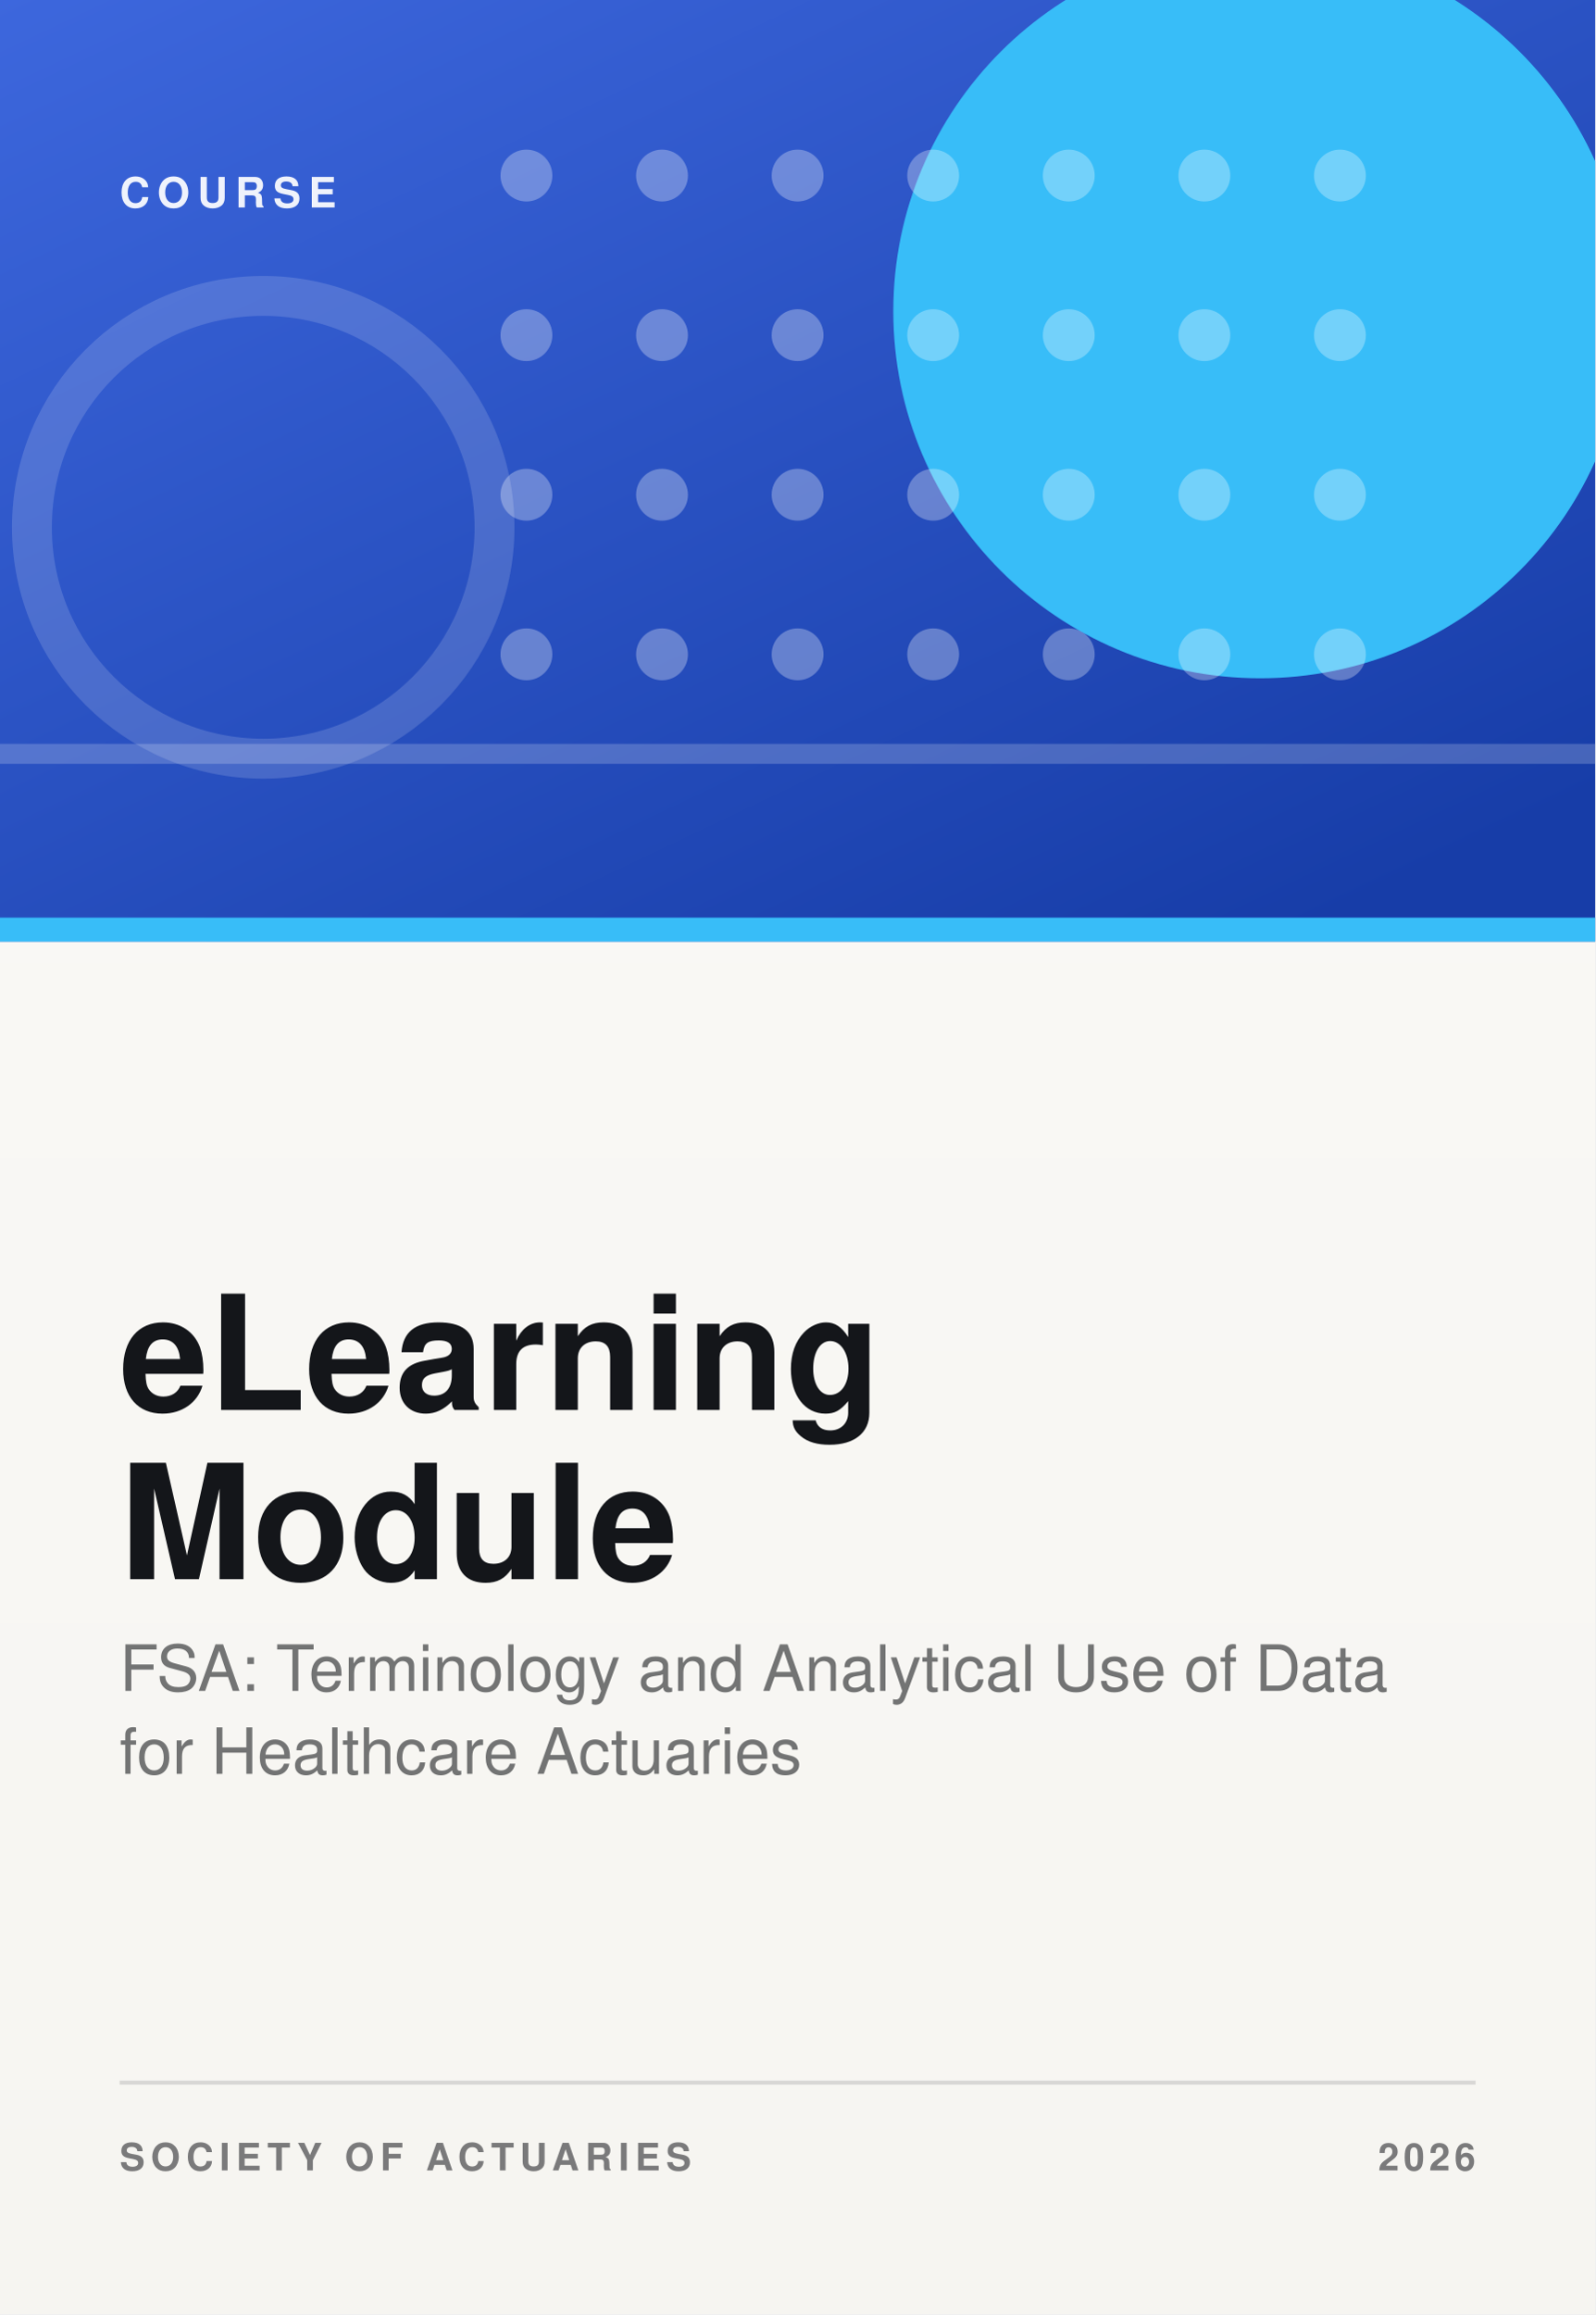
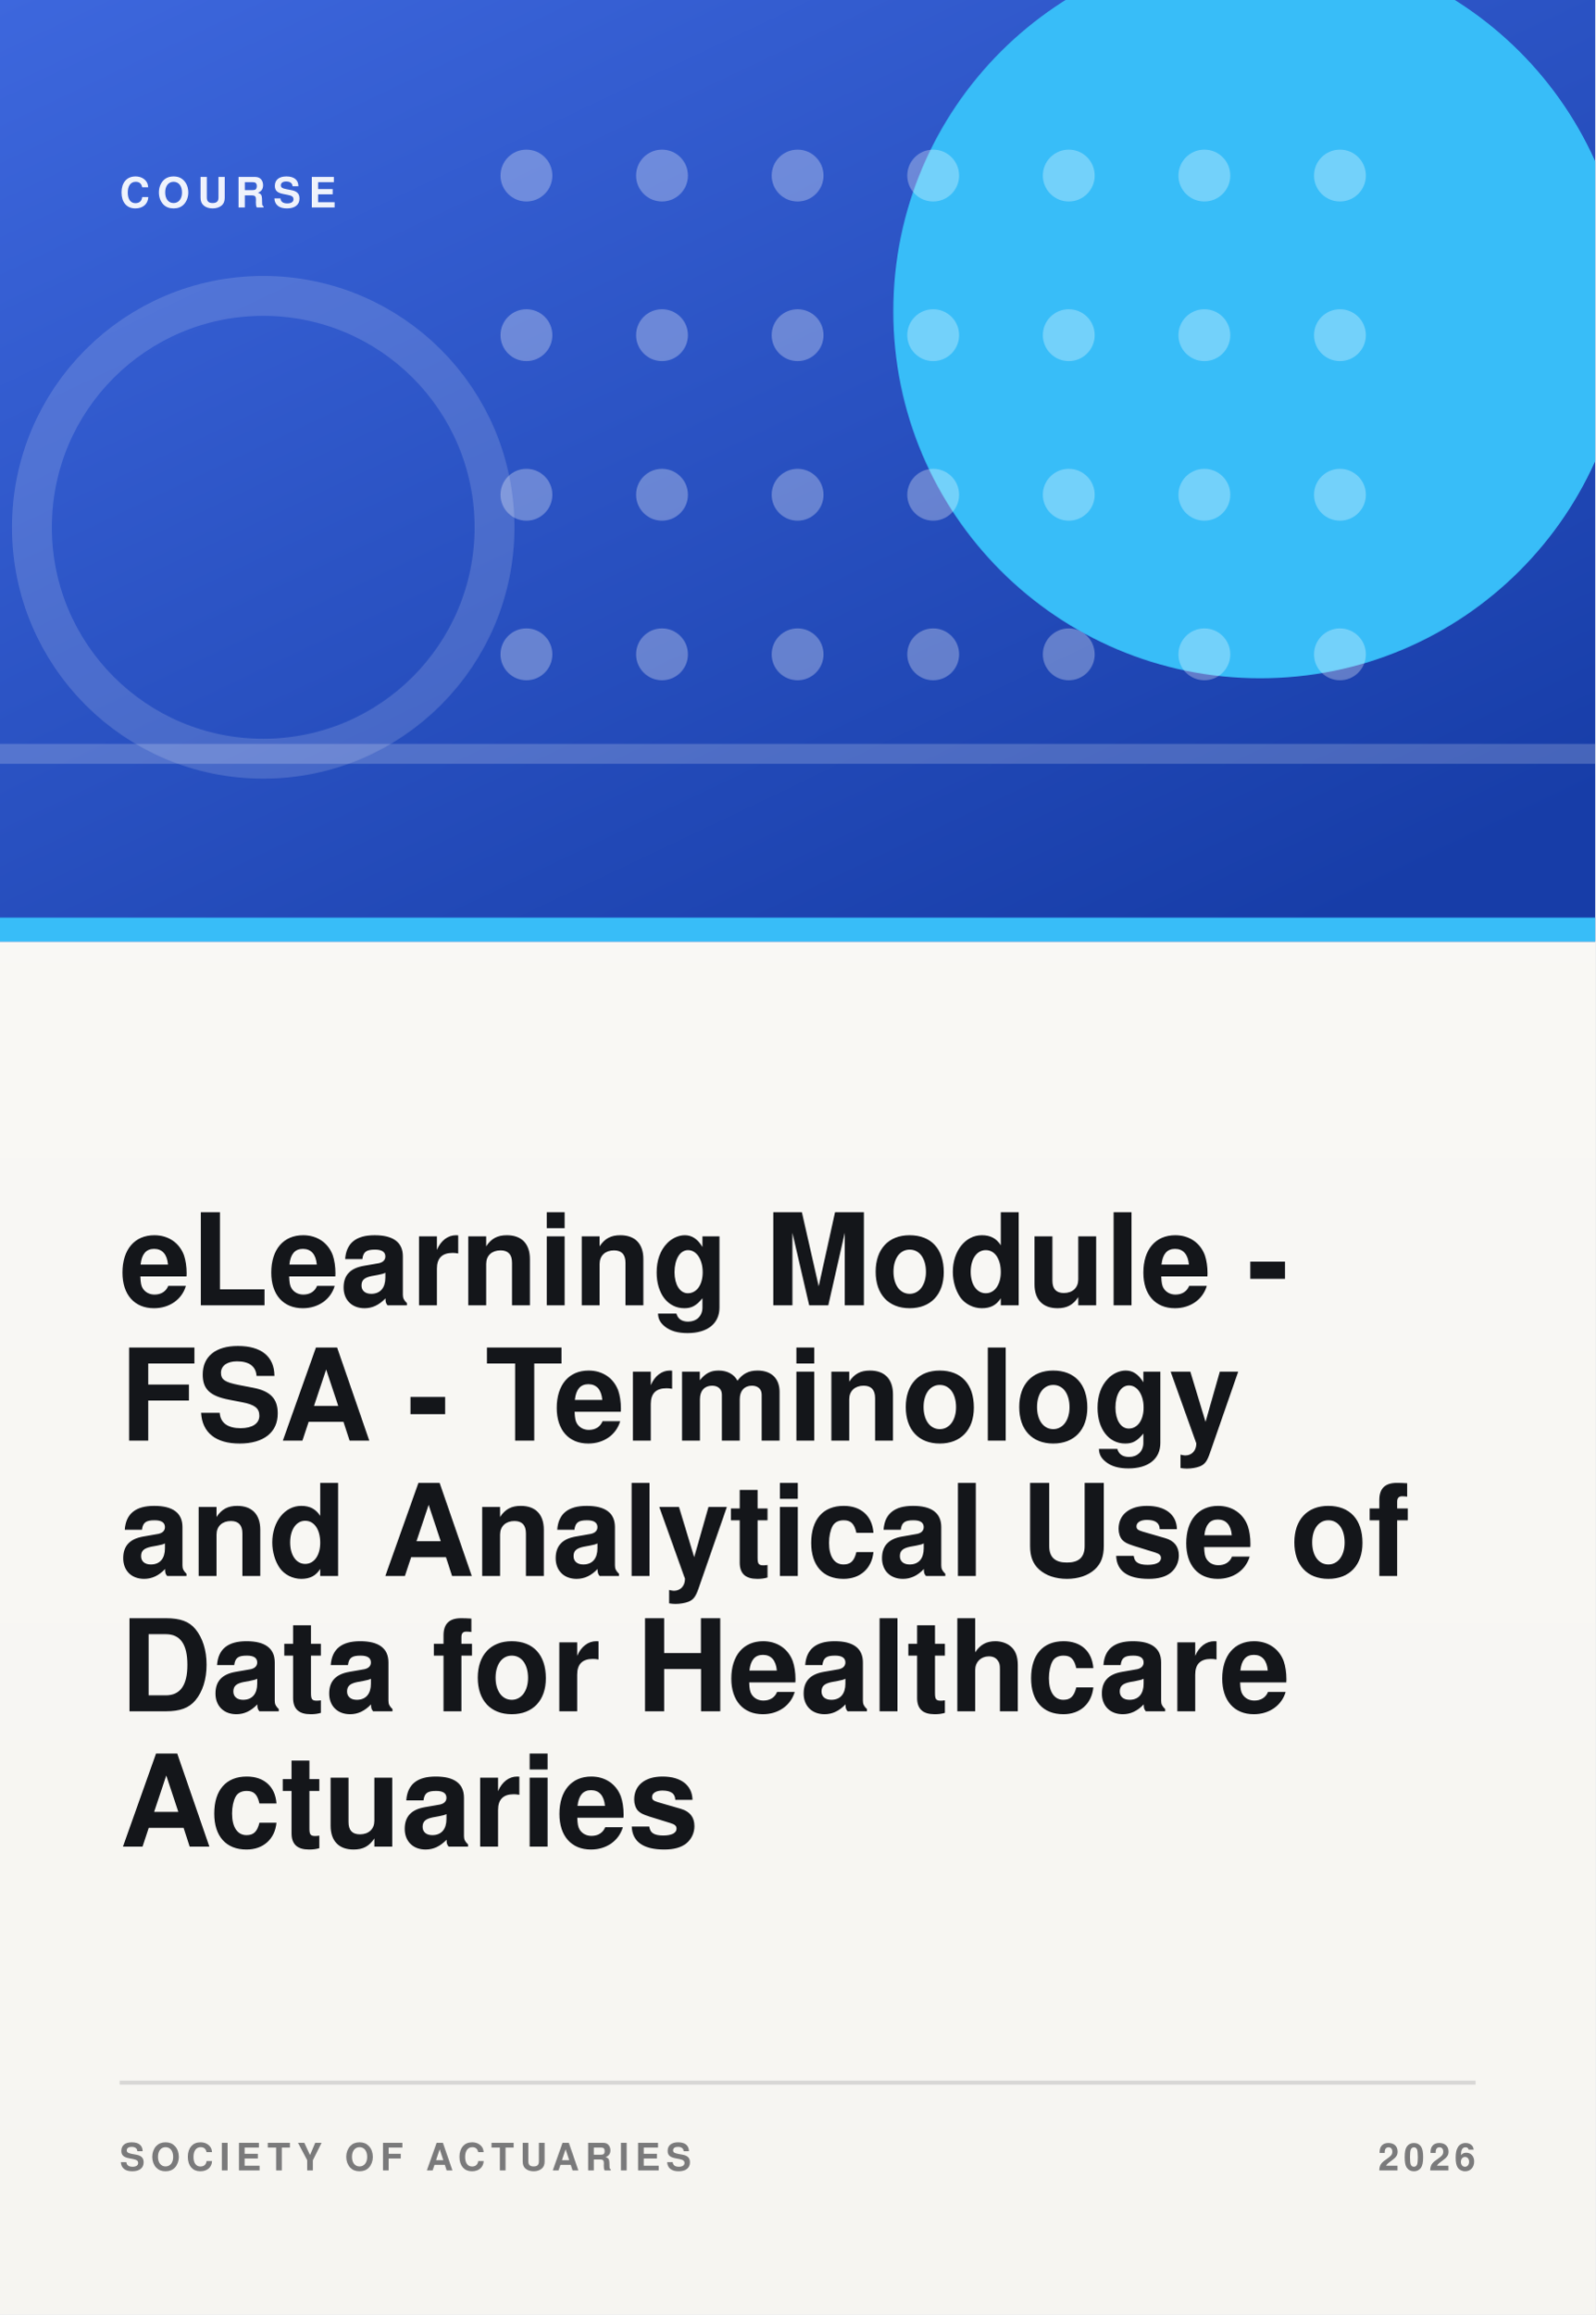
- <svg xmlns="http://www.w3.org/2000/svg" viewBox="0 0 400 580" width="400" height="580" role="img" aria-label="Cover of eLearning Module — Society of Actuaries — 2026">
+ <svg xmlns="http://www.w3.org/2000/svg" viewBox="0 0 400 580" width="400" height="580" role="img" aria-label="Cover of eLearning Module - FSA - Terminology and Analytical Use of Data for Healthcare Actuaries — Society of Actuaries — 2026">
  <defs>
-     <linearGradient id="band-5109c1b" x1="0" y1="0" x2="0.8" y2="1">
+     <linearGradient id="band-b7a9b8e" x1="0" y1="0" x2="0.8" y2="1">
      <stop offset="0" stop-color="#3d67dd" />
      <stop offset="1" stop-color="#173da8" />
    </linearGradient>
-     <linearGradient id="paper-5109c1b" x1="0" y1="0" x2="0" y2="1">
+     <linearGradient id="paper-b7a9b8e" x1="0" y1="0" x2="0" y2="1">
      <stop offset="0" stop-color="#fbfaf7" />
      <stop offset="1" stop-color="#f6f5f1" />
    </linearGradient>
-     <clipPath id="crop-5109c1b">
+     <clipPath id="crop-b7a9b8e">
      <rect x="0" y="0" width="400" height="236" />
    </clipPath>
  </defs>
-   <rect x="0" y="0" width="400" height="580" fill="url(#paper-5109c1b)" />
-   <g clip-path="url(#crop-5109c1b)">
-     <rect x="0" y="0" width="400" height="236" fill="url(#band-5109c1b)" />
+   <rect x="0" y="0" width="400" height="580" fill="url(#paper-b7a9b8e)" />
+   <g clip-path="url(#crop-b7a9b8e)">
+     <rect x="0" y="0" width="400" height="236" fill="url(#band-b7a9b8e)" />
    <circle cx="66" cy="132.16" r="58" fill="none" stroke="#ffffff" stroke-width="10" opacity="0.15" />
    <rect x="0" y="186.44" width="400" height="5" fill="#ffffff" opacity="0.2" />
    <circle cx="316" cy="78" r="92" fill="#38bdf8" />
    <circle cx="132" cy="44" r="6.5" fill="#ffffff" opacity="0.3" />
    <circle cx="166" cy="44" r="6.5" fill="#ffffff" opacity="0.3" />
    <circle cx="200" cy="44" r="6.5" fill="#ffffff" opacity="0.3" />
    <circle cx="234" cy="44" r="6.5" fill="#ffffff" opacity="0.3" />
    <circle cx="268" cy="44" r="6.5" fill="#ffffff" opacity="0.3" />
    <circle cx="302" cy="44" r="6.5" fill="#ffffff" opacity="0.3" />
    <circle cx="336" cy="44" r="6.5" fill="#ffffff" opacity="0.3" />
    <circle cx="132" cy="84" r="6.5" fill="#ffffff" opacity="0.3" />
    <circle cx="166" cy="84" r="6.5" fill="#ffffff" opacity="0.3" />
    <circle cx="200" cy="84" r="6.5" fill="#ffffff" opacity="0.3" />
    <circle cx="234" cy="84" r="6.5" fill="#ffffff" opacity="0.3" />
    <circle cx="268" cy="84" r="6.5" fill="#ffffff" opacity="0.3" />
    <circle cx="302" cy="84" r="6.5" fill="#ffffff" opacity="0.3" />
    <circle cx="336" cy="84" r="6.5" fill="#ffffff" opacity="0.3" />
    <circle cx="132" cy="124" r="6.5" fill="#ffffff" opacity="0.3" />
    <circle cx="166" cy="124" r="6.5" fill="#ffffff" opacity="0.3" />
    <circle cx="200" cy="124" r="6.5" fill="#ffffff" opacity="0.3" />
    <circle cx="234" cy="124" r="6.5" fill="#ffffff" opacity="0.3" />
    <circle cx="268" cy="124" r="6.5" fill="#ffffff" opacity="0.3" />
    <circle cx="302" cy="124" r="6.5" fill="#ffffff" opacity="0.3" />
    <circle cx="336" cy="124" r="6.5" fill="#ffffff" opacity="0.3" />
    <circle cx="132" cy="164" r="6.5" fill="#ffffff" opacity="0.3" />
    <circle cx="166" cy="164" r="6.5" fill="#ffffff" opacity="0.3" />
    <circle cx="200" cy="164" r="6.5" fill="#ffffff" opacity="0.3" />
    <circle cx="234" cy="164" r="6.5" fill="#ffffff" opacity="0.3" />
    <circle cx="268" cy="164" r="6.5" fill="#ffffff" opacity="0.3" />
    <circle cx="302" cy="164" r="6.5" fill="#ffffff" opacity="0.3" />
    <circle cx="336" cy="164" r="6.5" fill="#ffffff" opacity="0.3" />
  </g>
  <rect x="0" y="230" width="400" height="6" fill="#38bdf8" />
  <text x="30" y="52" font-family="'Helvetica Neue', Helvetica, Arial, sans-serif" font-size="10.5" font-weight="700" fill="#ffffff" text-anchor="start" letter-spacing="1.9" opacity="0.92">COURSE</text>
-   <text x="30" y="353.4" font-family="'Helvetica Neue', Helvetica, Arial, sans-serif" font-size="40" font-weight="700" fill="#14161a" text-anchor="start">eLearning</text>
-   <text x="30" y="395.8" font-family="'Helvetica Neue', Helvetica, Arial, sans-serif" font-size="40" font-weight="700" fill="#14161a" text-anchor="start">Module</text>
-   <text x="30" y="423.8" font-family="'Helvetica Neue', Helvetica, Arial, sans-serif" font-size="16" font-weight="400" fill="#737474" text-anchor="start">FSA: Terminology and Analytical Use of Data</text>
-   <text x="30" y="444.6" font-family="'Helvetica Neue', Helvetica, Arial, sans-serif" font-size="16" font-weight="400" fill="#737474" text-anchor="start">for Healthcare Actuaries</text>
+   <text x="30" y="327.16" font-family="'Helvetica Neue', Helvetica, Arial, sans-serif" font-size="32" font-weight="700" fill="#14161a" text-anchor="start">eLearning Module -</text>
+   <text x="30" y="361.08" font-family="'Helvetica Neue', Helvetica, Arial, sans-serif" font-size="32" font-weight="700" fill="#14161a" text-anchor="start">FSA - Terminology</text>
+   <text x="30" y="395" font-family="'Helvetica Neue', Helvetica, Arial, sans-serif" font-size="32" font-weight="700" fill="#14161a" text-anchor="start">and Analytical Use of</text>
+   <text x="30" y="428.92" font-family="'Helvetica Neue', Helvetica, Arial, sans-serif" font-size="32" font-weight="700" fill="#14161a" text-anchor="start">Data for Healthcare</text>
+   <text x="30" y="462.84" font-family="'Helvetica Neue', Helvetica, Arial, sans-serif" font-size="32" font-weight="700" fill="#14161a" text-anchor="start">Actuaries</text>
  <line x1="30" y1="522" x2="370" y2="522" stroke="#14161a" stroke-width="1" opacity="0.14" />
  <text x="30" y="544" font-family="'Helvetica Neue', Helvetica, Arial, sans-serif" font-size="9.5" font-weight="700" fill="#7a7a7b" text-anchor="start" letter-spacing="1.5">SOCIETY OF ACTUARIES</text>
  <text x="370" y="544" font-family="'Helvetica Neue', Helvetica, Arial, sans-serif" font-size="9.5" font-weight="600" fill="#7a7a7b" text-anchor="end" letter-spacing="1.1">2026</text>
</svg>
